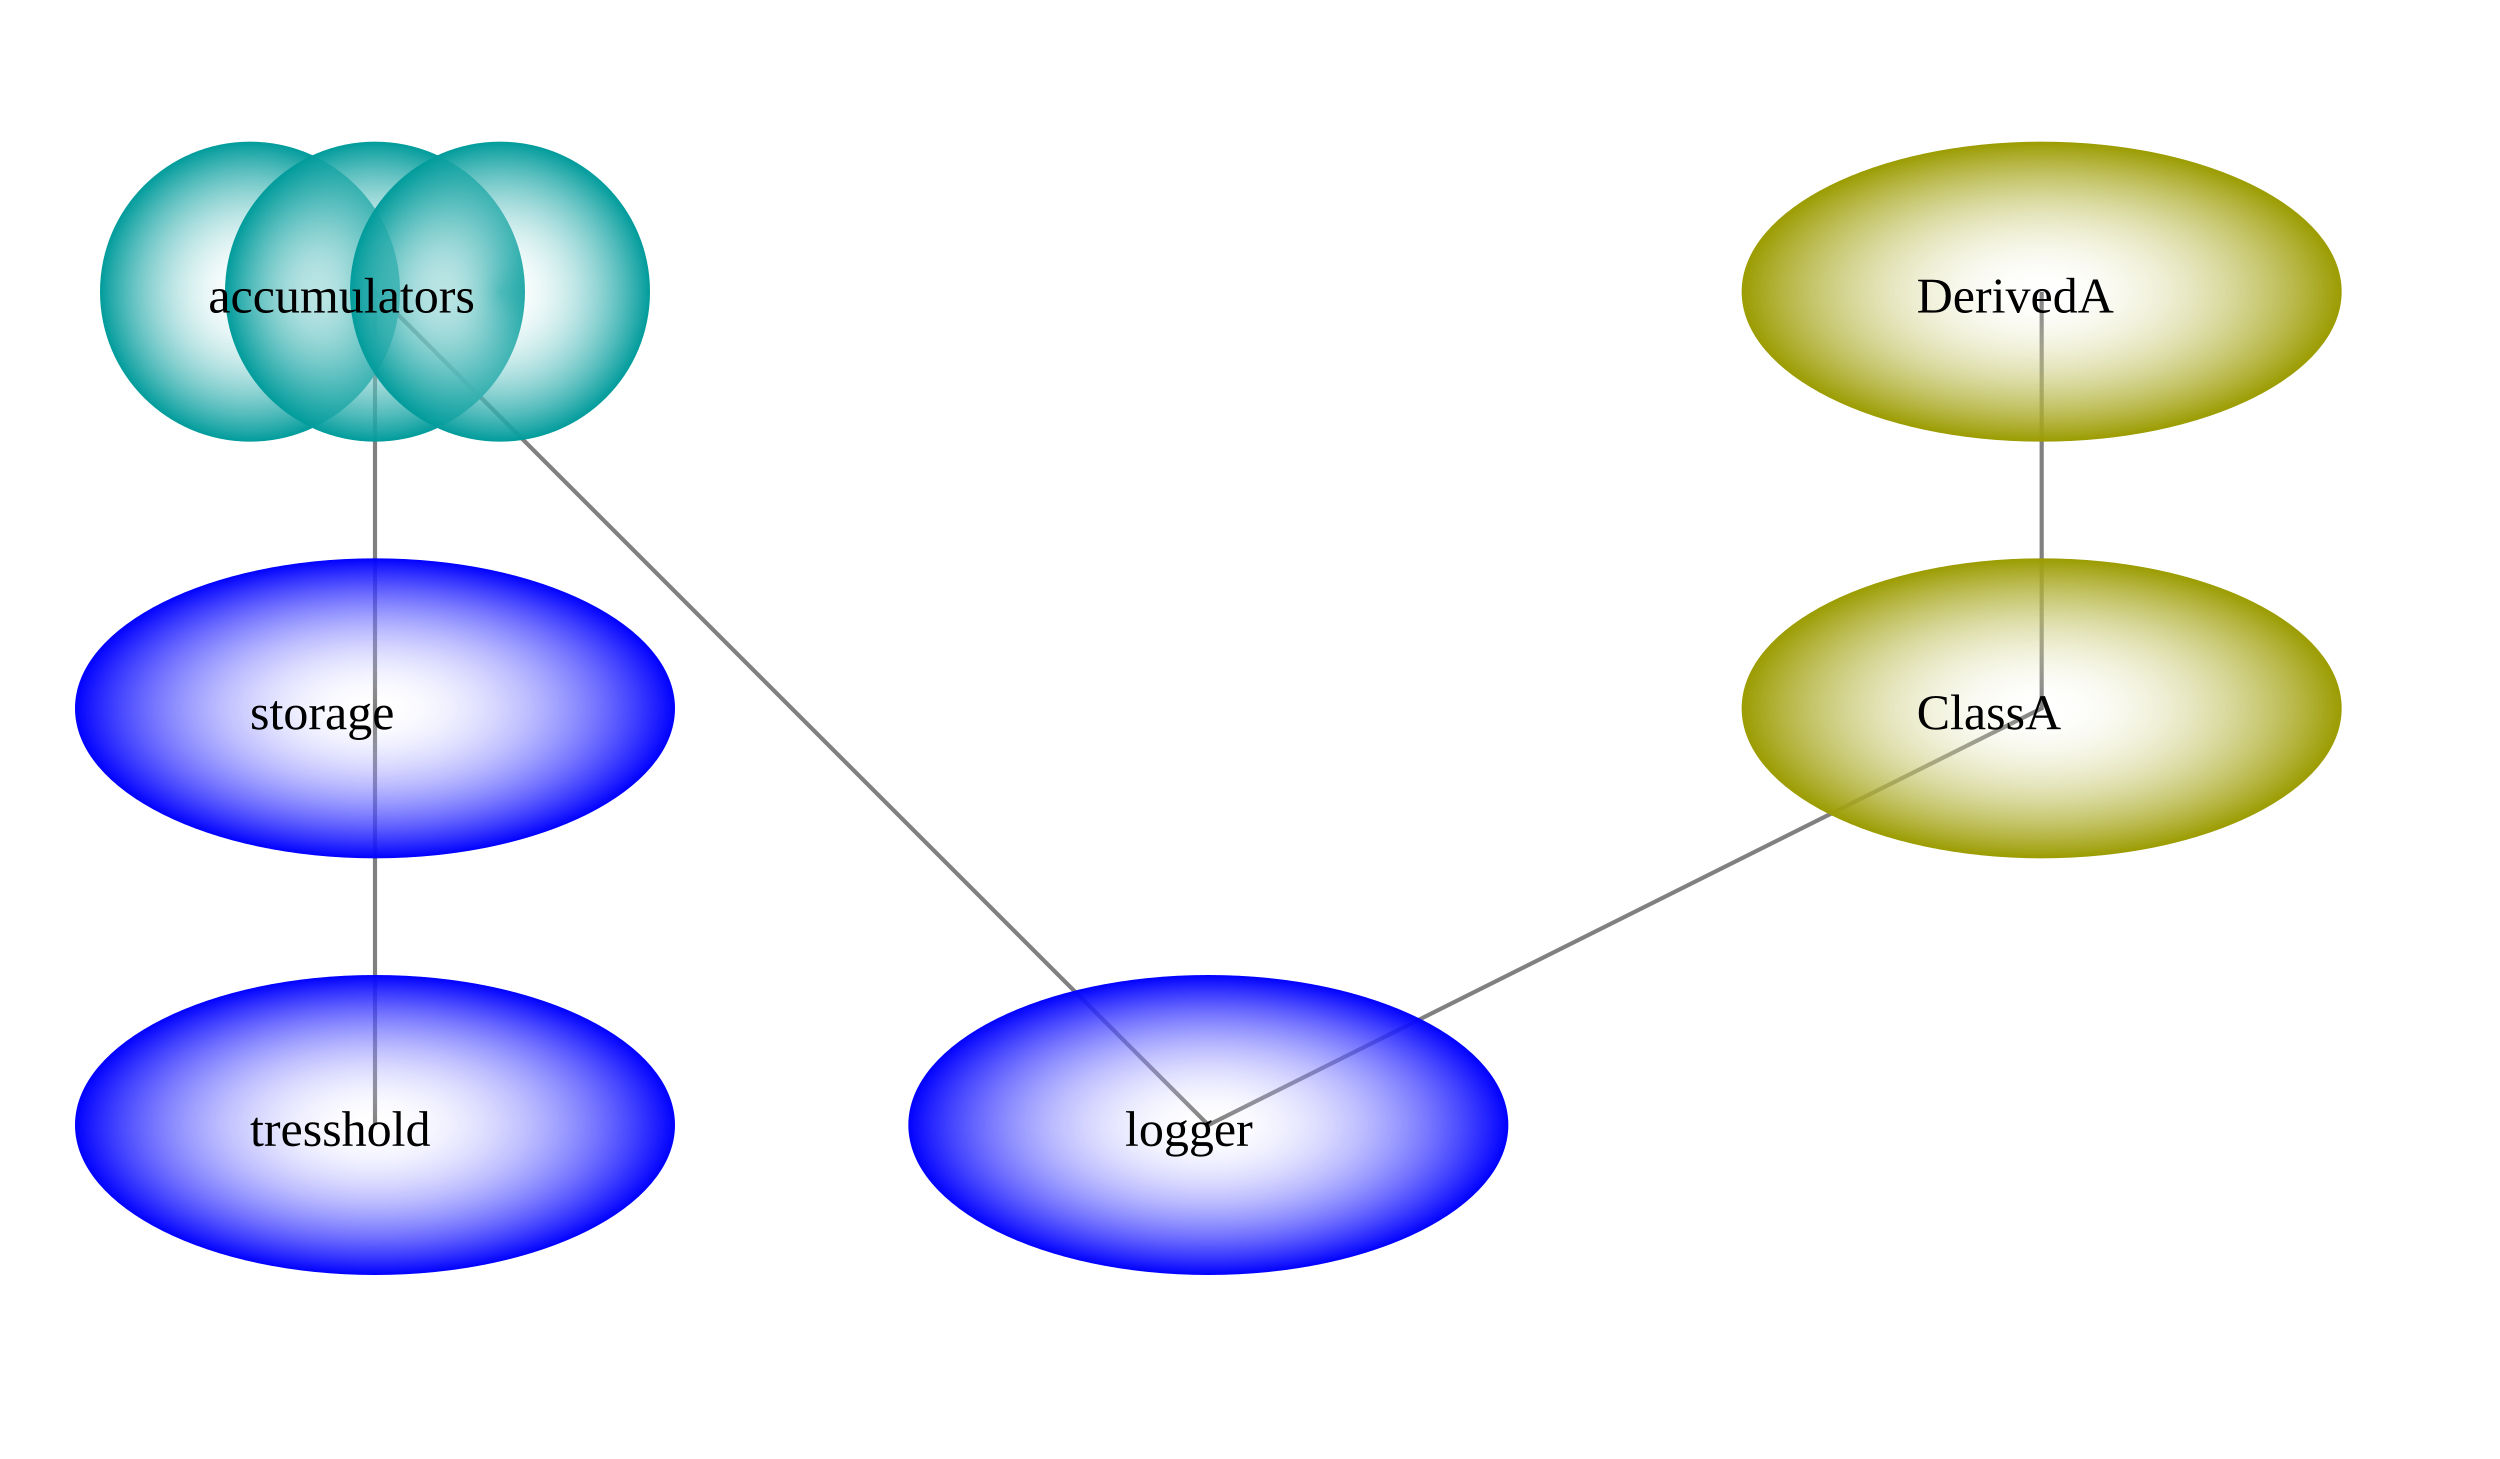
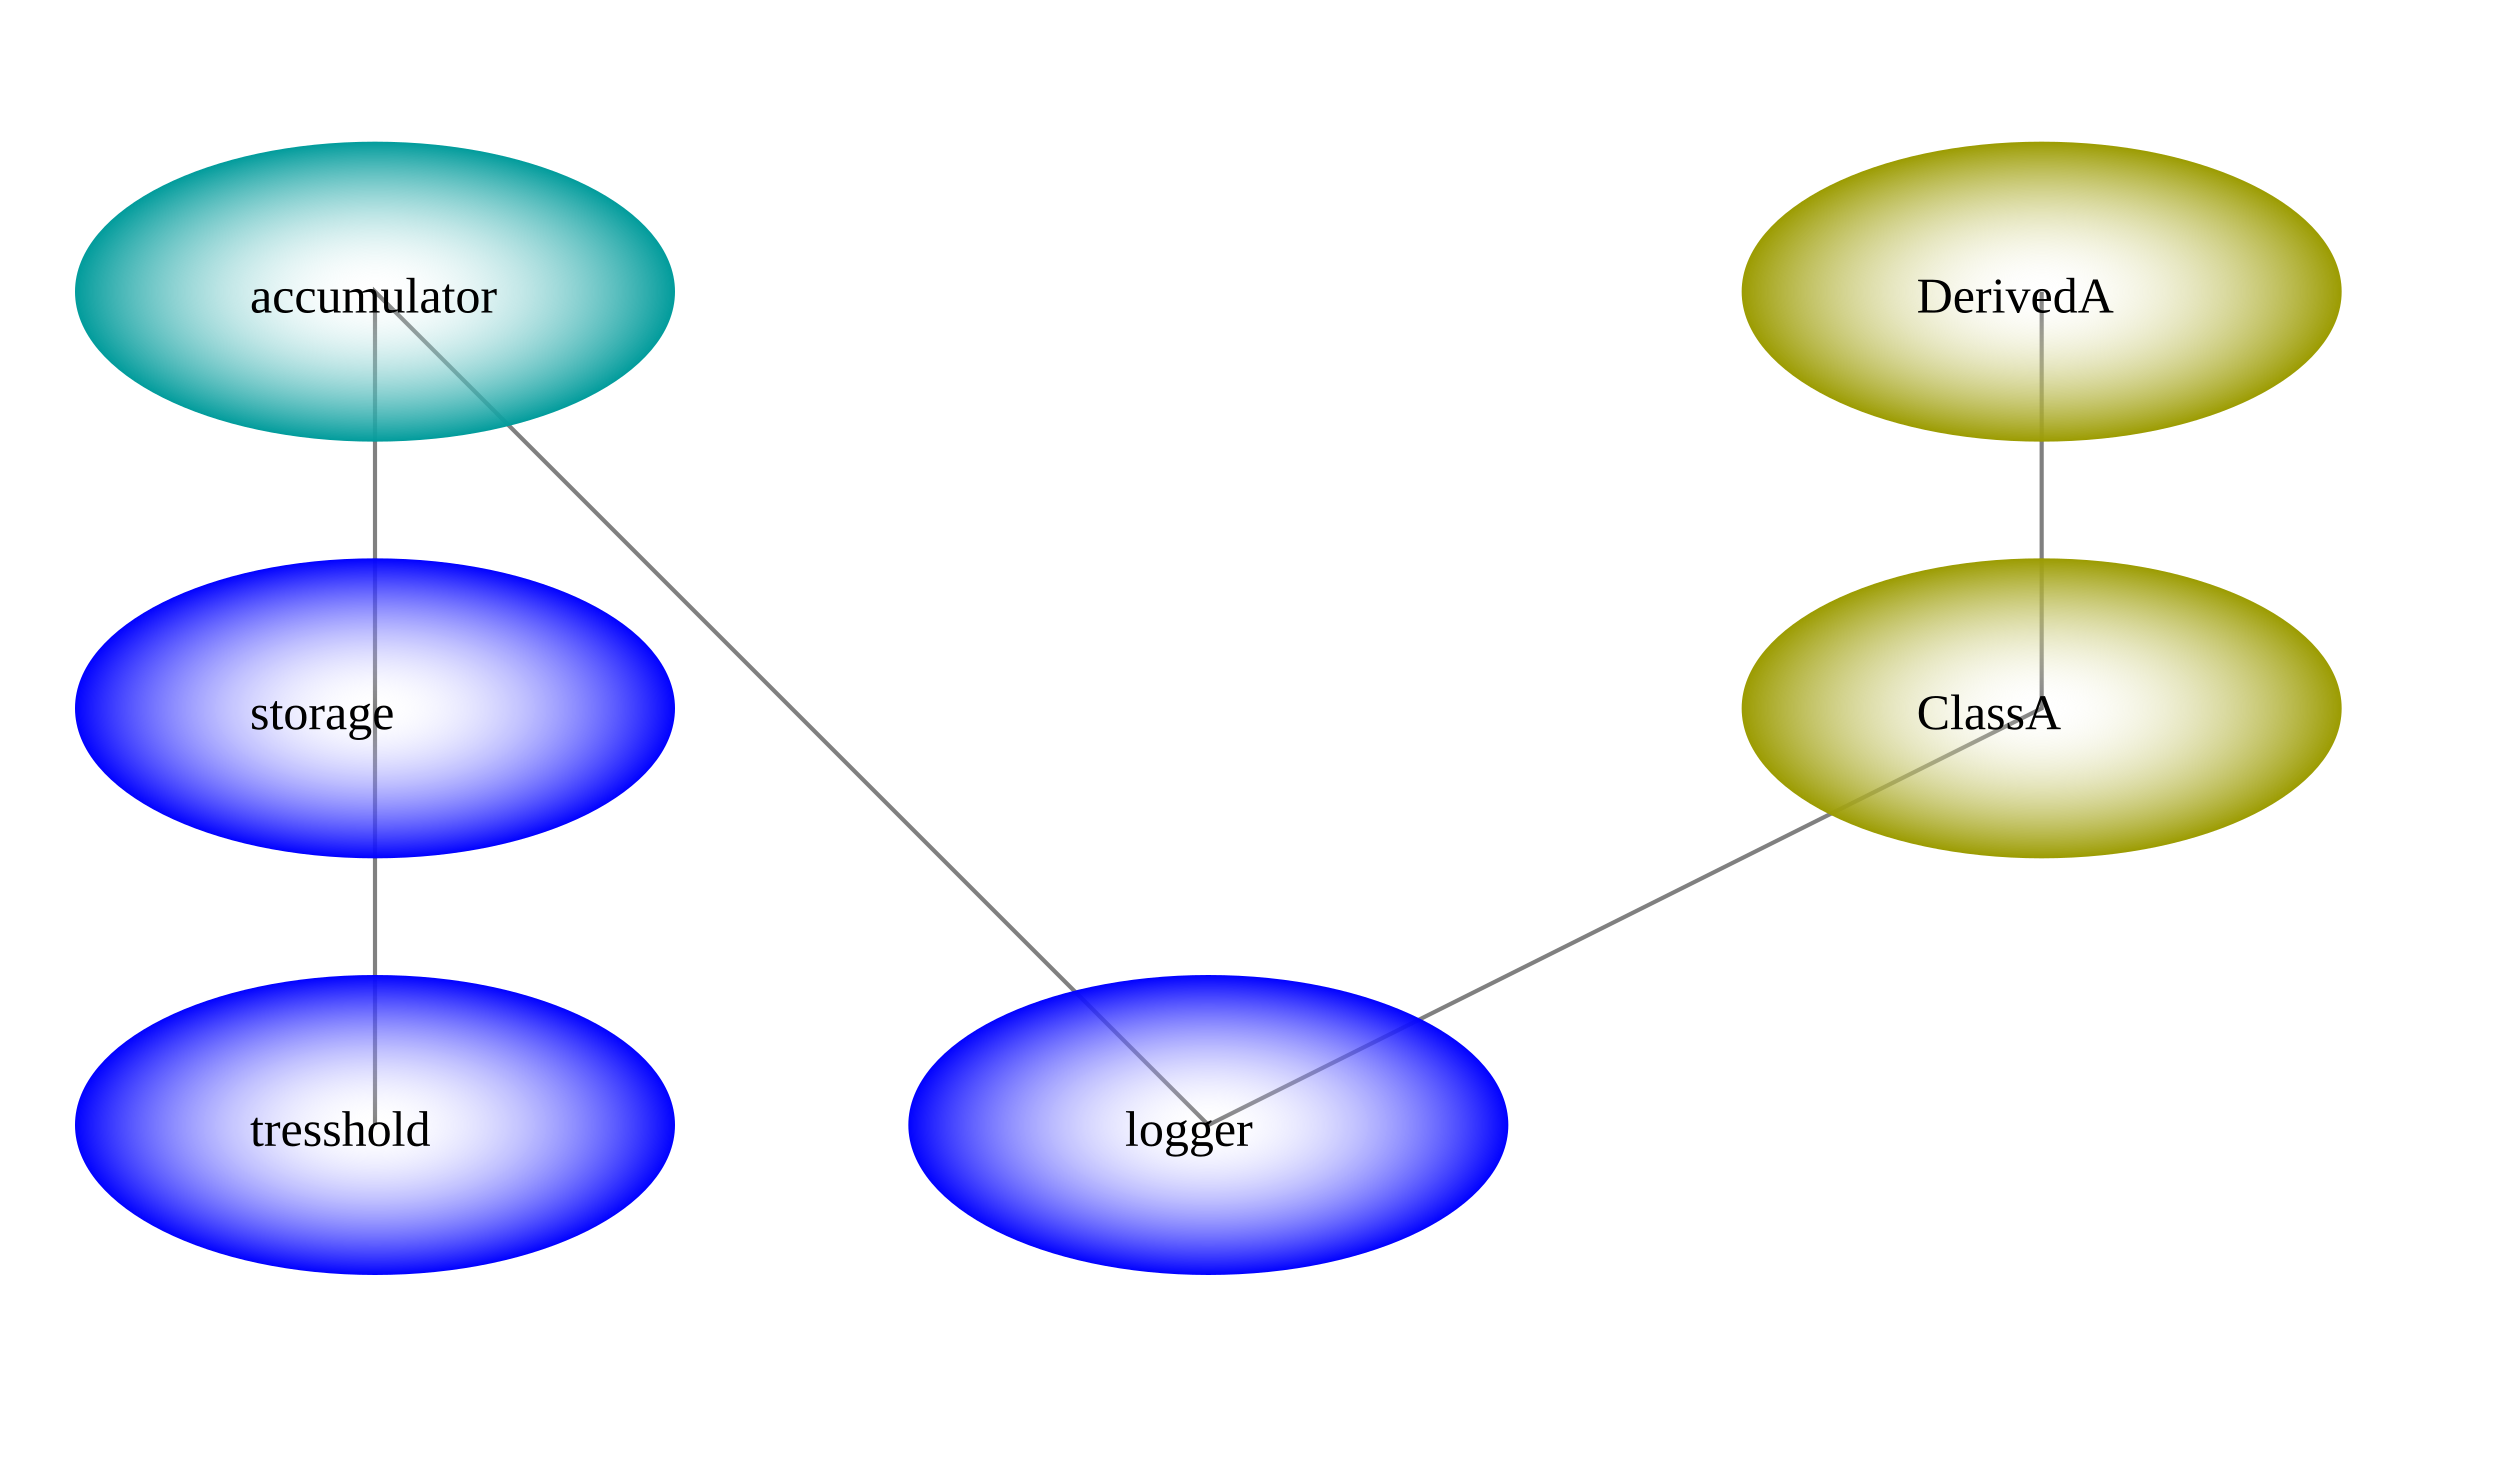
<svg xmlns="http://www.w3.org/2000/svg" height="350" width="600">
  <defs>
    <radialGradient id="grad1" cx="50%" cy="50%" r="50%" fx="50%" fy="50%">
      <stop offset="0%" style="stop-color:rgb(255,255,255);stop-opacity:0" />
      <stop offset="100%" style="stop-color:rgb(0,0,255);stop-opacity:1" />
    </radialGradient>
    <radialGradient id="grad2" cx="50%" cy="50%" r="50%" fx="50%" fy="50%">
      <stop offset="0%" style="stop-color:rgb(255,255,255);stop-opacity:0" />
      <stop offset="100%" style="stop-color:rgb(0,155,155);stop-opacity:1" />
    </radialGradient>
    <radialGradient id="grad3" cx="50%" cy="50%" r="50%" fx="50%" fy="50%">
      <stop offset="0%" style="stop-color:rgb(255,255,255);stop-opacity:0" />
      <stop offset="100%" style="stop-color:rgb(155,155,0);stop-opacity:1" />
    </radialGradient>
  </defs>
  <g>
    <path d="M 90 270 L 90 70 L 290 270 L 490 170 V 70" fill="transparent" stroke="gray" />
  </g>
  <g transform="translate(50,50)">
-     <ellipse cx="10" cy="20" rx="36" ry="36" fill="url(#grad2)" />
-     <ellipse cx="40" cy="20" rx="36" ry="36" fill="url(#grad2)" />
-     <ellipse cx="70" cy="20" rx="36" ry="36" fill="url(#grad2)" />
-     <text x="0" y="25">accumulators</text>
+     <ellipse cx="40" cy="20" rx="72" ry="36" fill="url(#grad2)" />
+     <text x="10" y="25">accumulator</text>
  </g>
  <g transform="translate(50,150)">
    <ellipse cx="40" cy="20" rx="72" ry="36" fill="url(#grad1)" />
    <text x="10" y="25">storage</text>
  </g>
  <g transform="translate(50,250)">
    <ellipse cx="40" cy="20" rx="72" ry="36" fill="url(#grad1)" />
    <text x="10" y="25">tresshold</text>
  </g>
  <g transform="translate(450,50)">
    <ellipse cx="40" cy="20" rx="72" ry="36" fill="url(#grad3)" />
    <text x="10" y="25">DerivedA</text>
  </g>
  <g transform="translate(450,150)">
    <ellipse cx="40" cy="20" rx="72" ry="36" fill="url(#grad3)" />
    <text x="10" y="25">ClassA</text>
  </g>
  <g transform="translate(250,250)">
    <ellipse cx="40" cy="20" rx="72" ry="36" fill="url(#grad1)" />
    <text x="20" y="25">logger</text>
  </g>
</svg>
